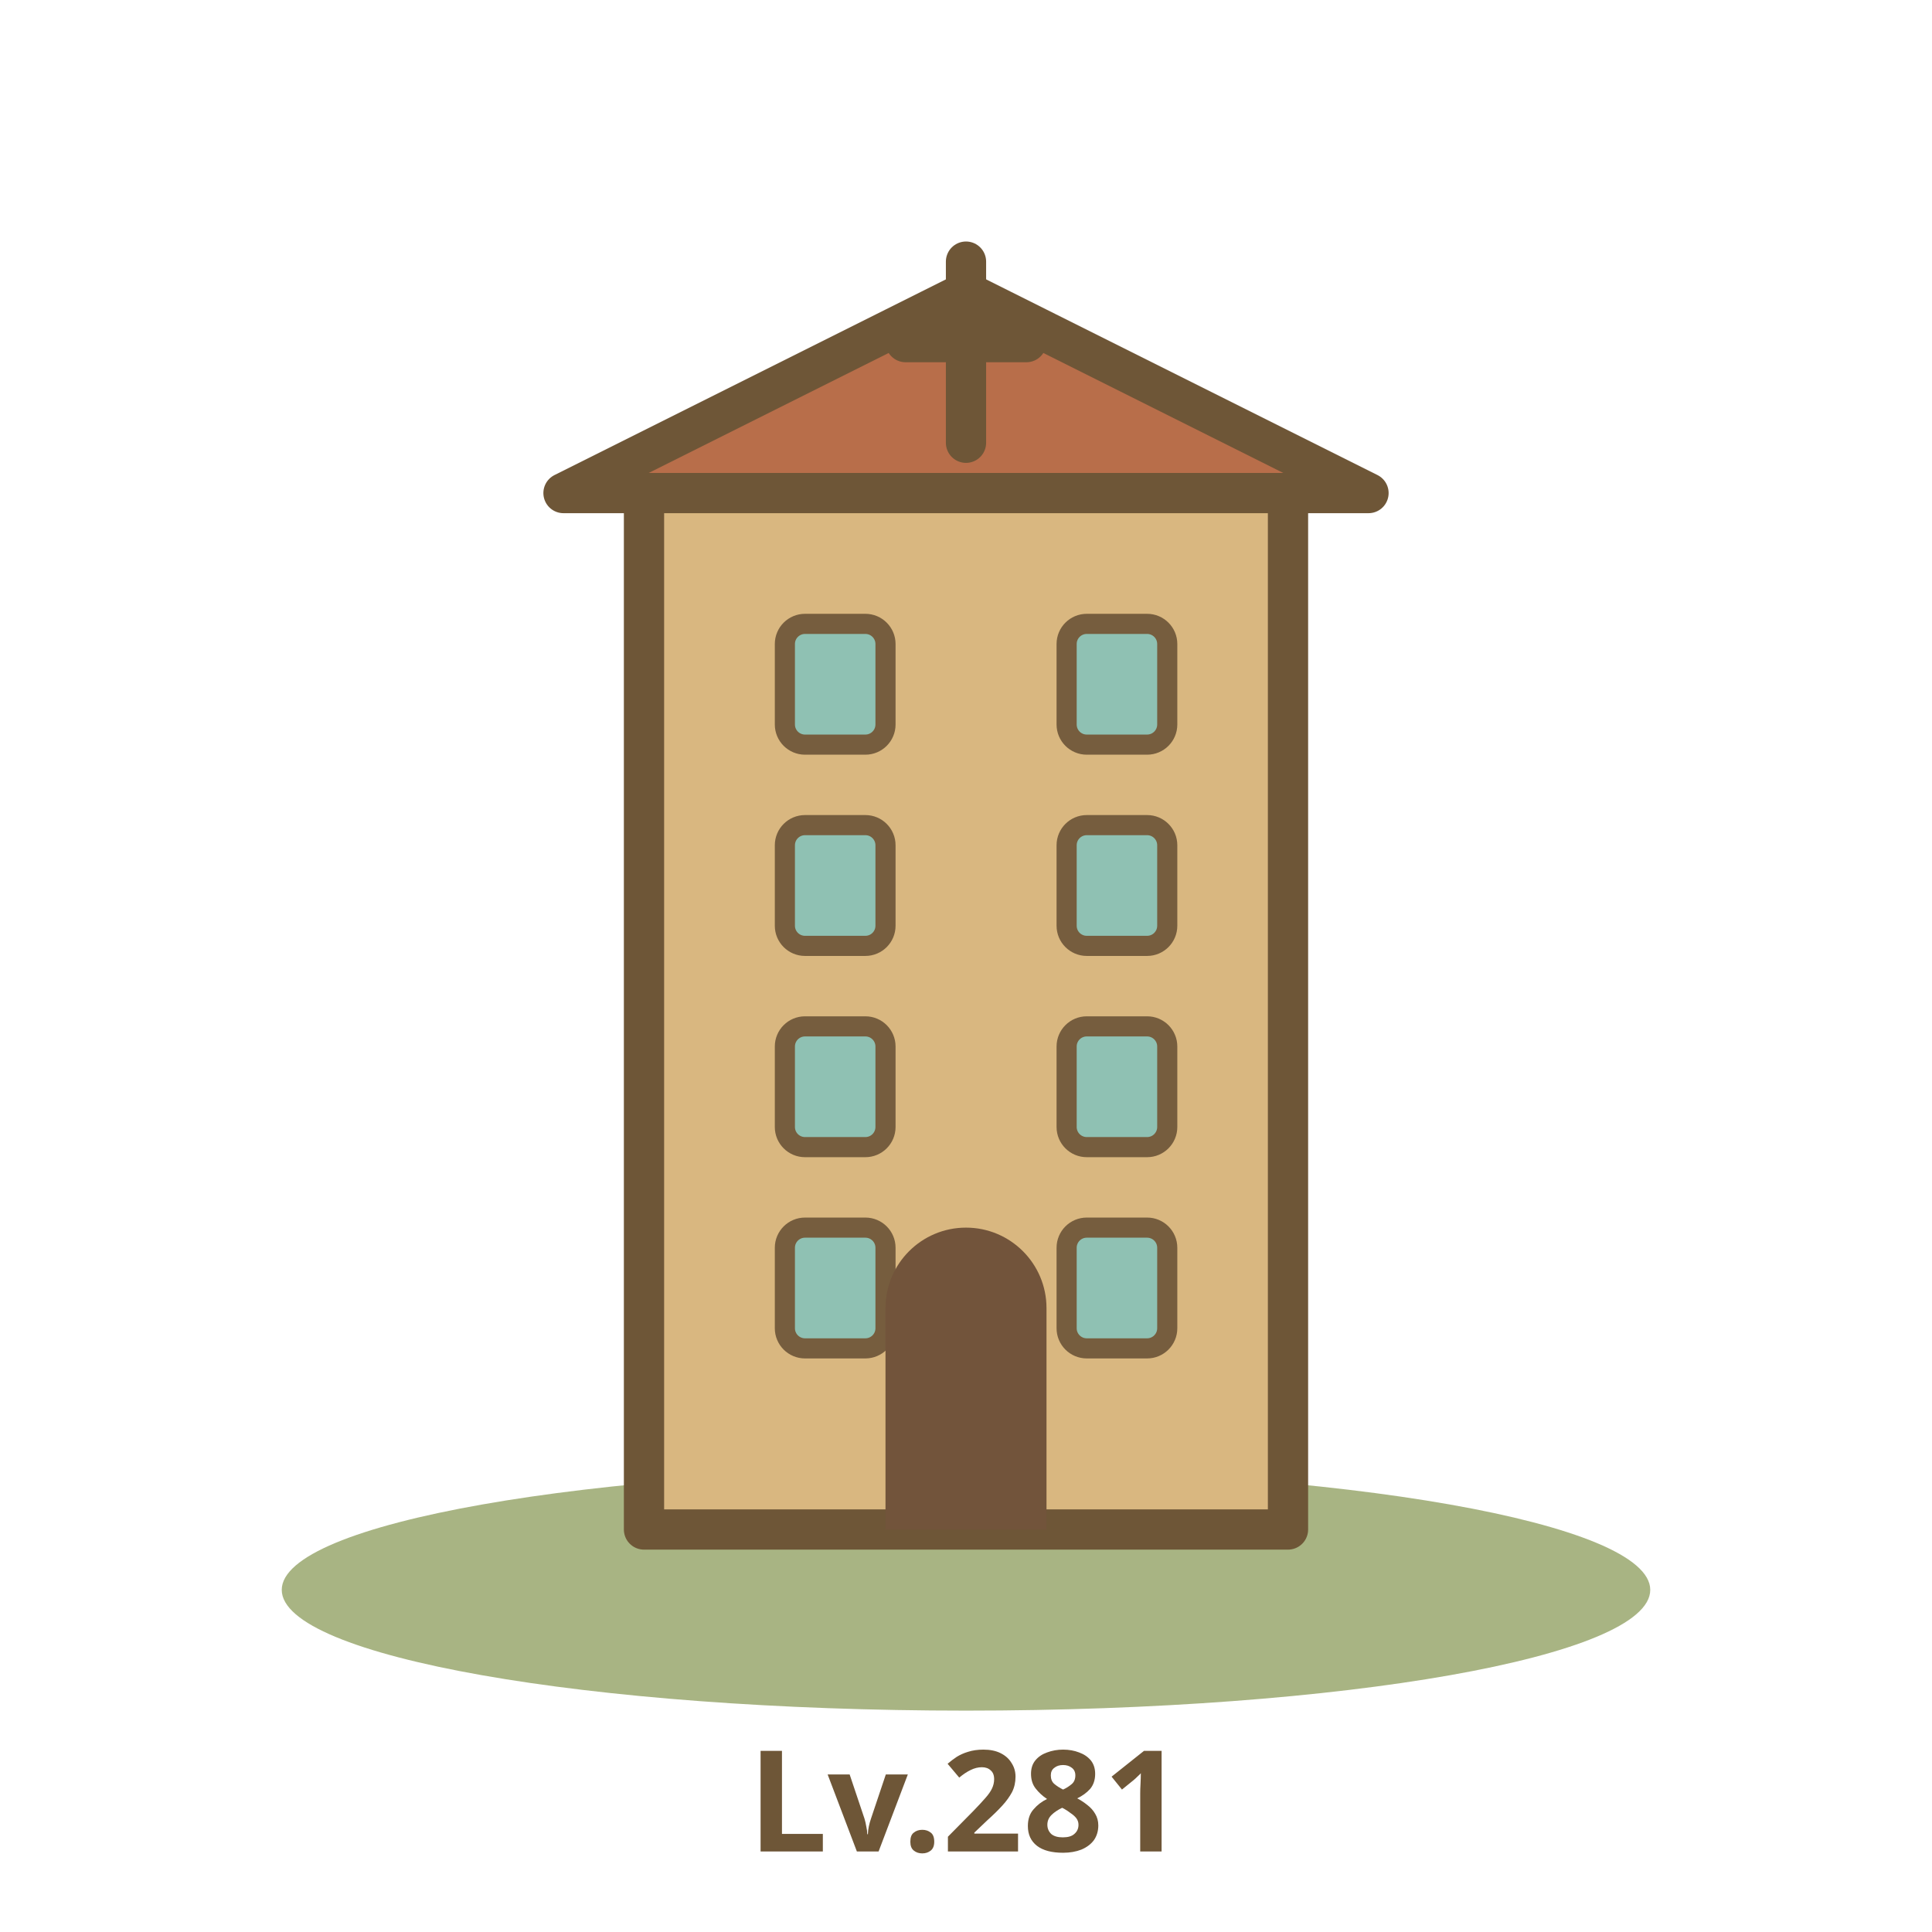
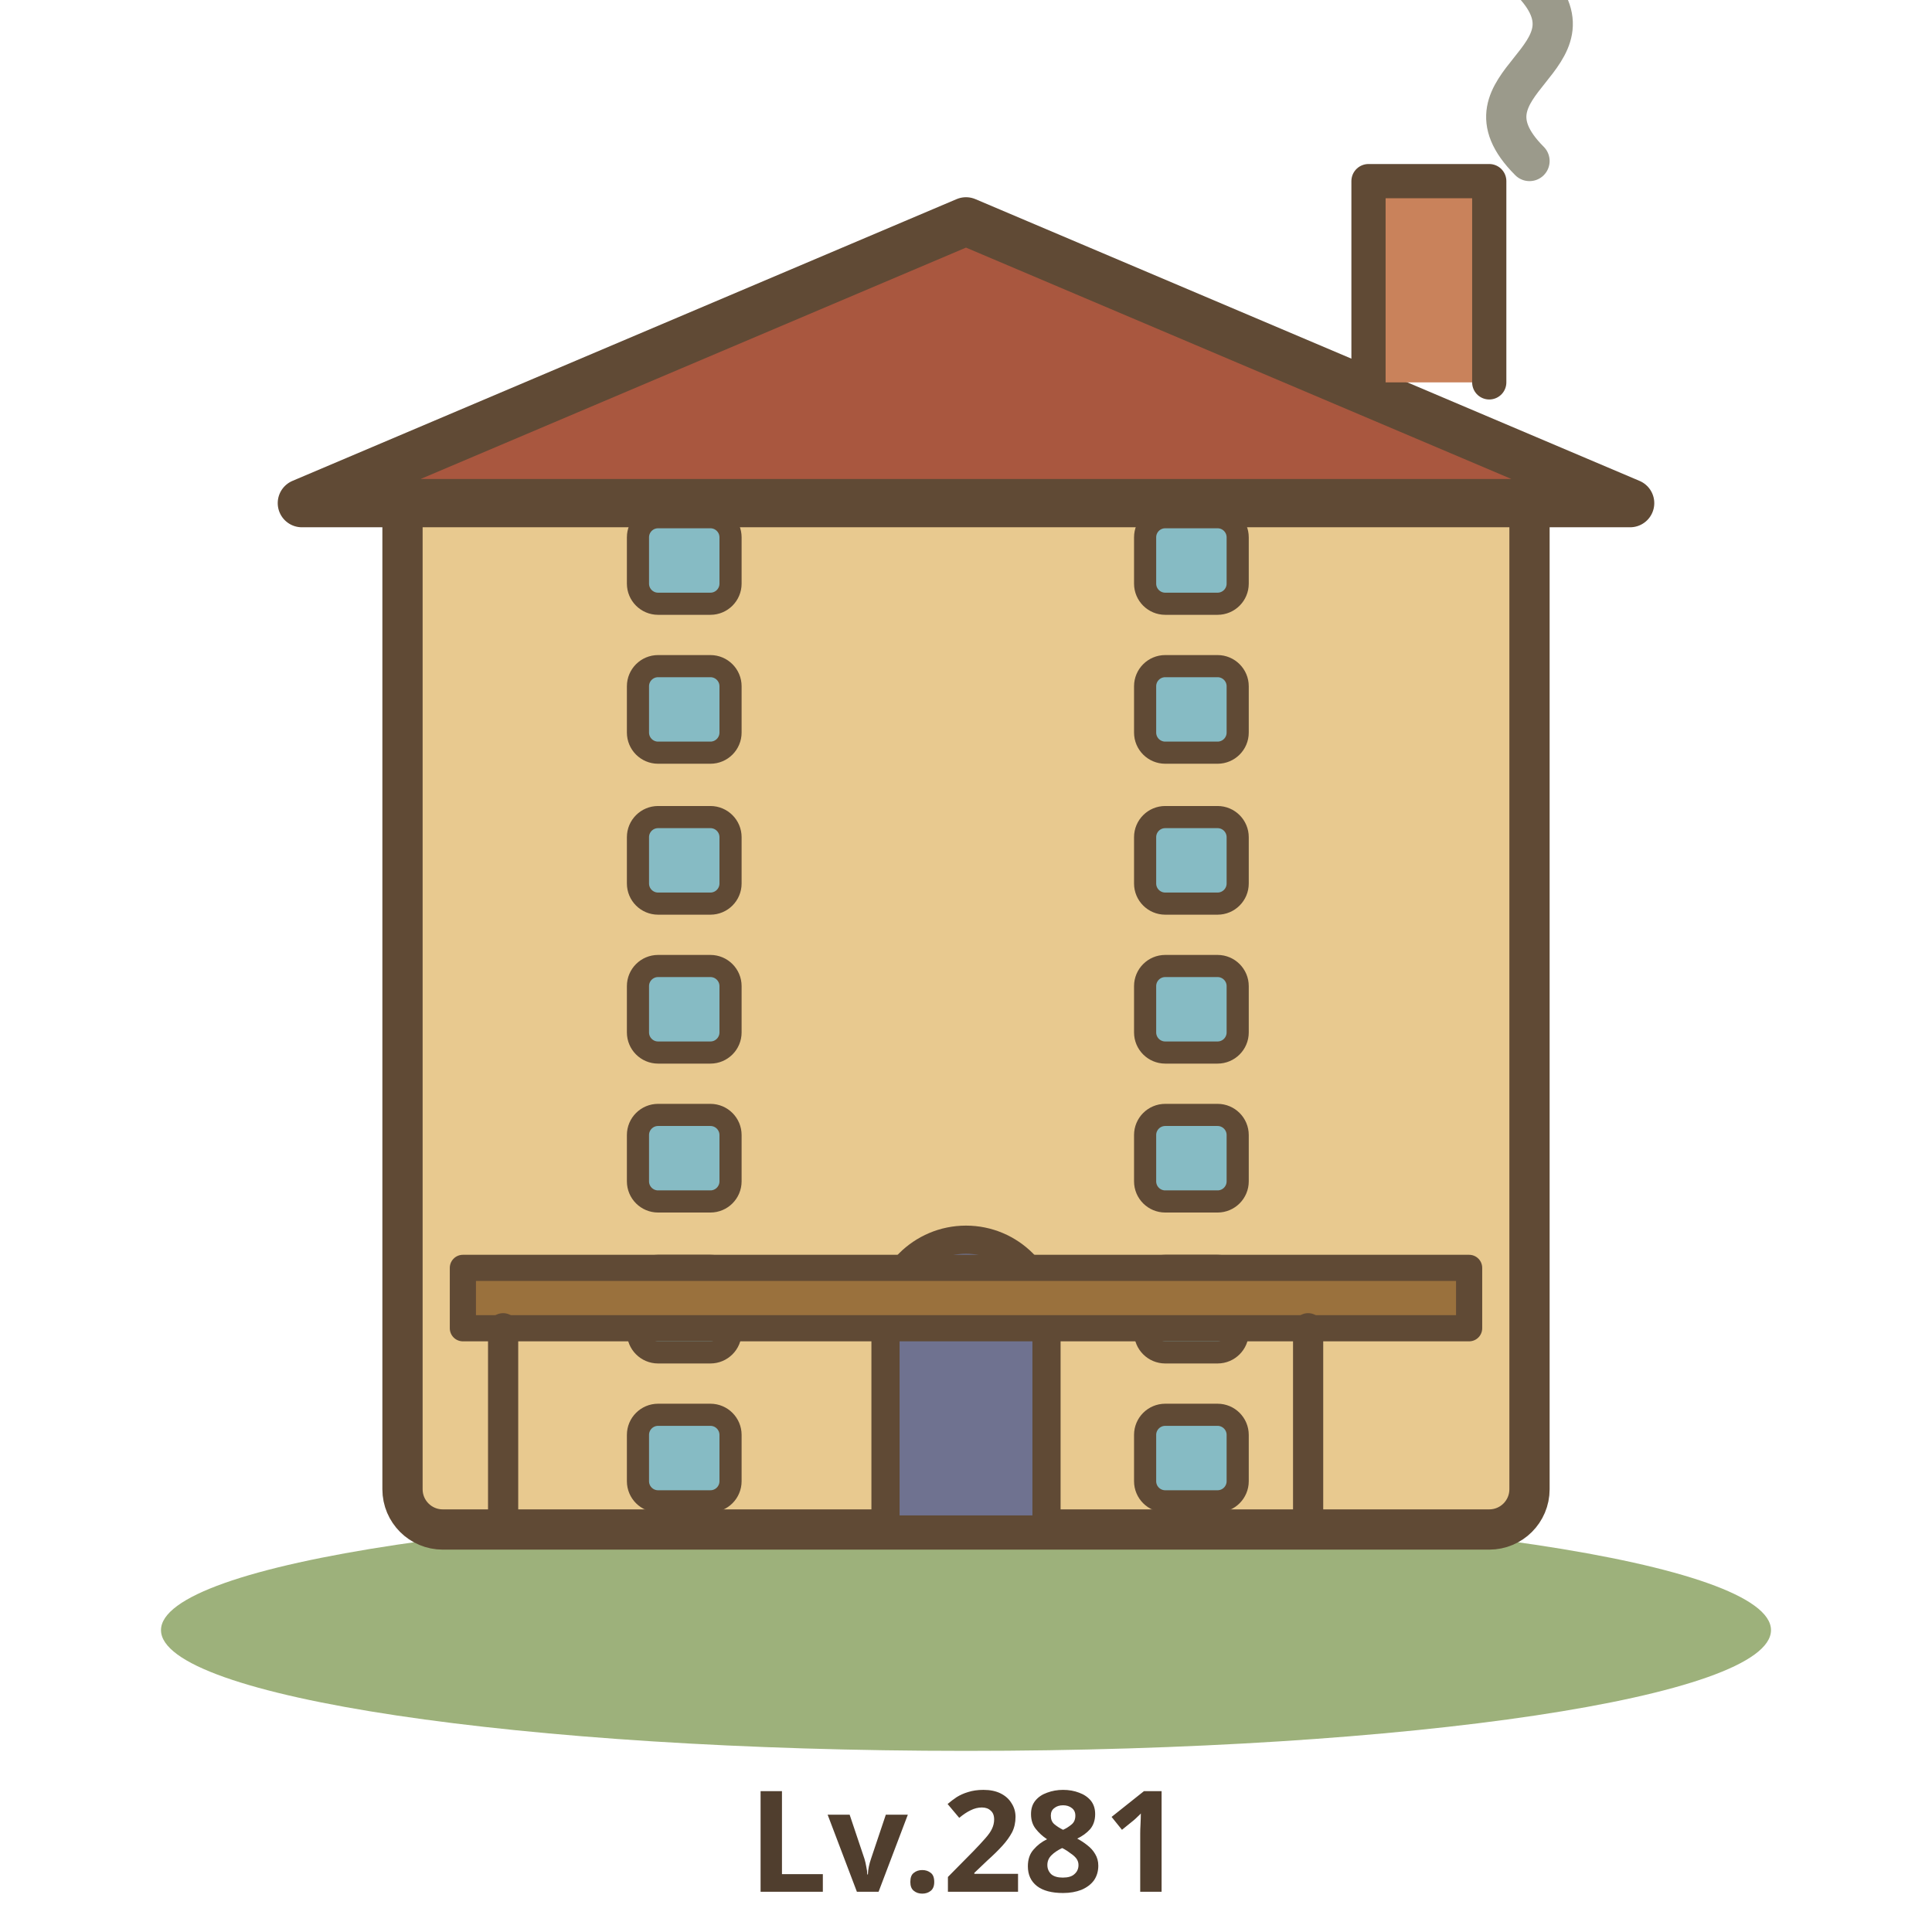
<svg xmlns="http://www.w3.org/2000/svg" width="96" height="96" viewBox="0 0 96 96">
  <g stroke-linecap="round" stroke-linejoin="round">
-     <ellipse cx="48" cy="79" rx="34" ry="6" fill="#A8B483" />
-     <path d="M32 23.5h32v52.5h-32Z" fill="#D9B780" stroke="#6E5637" stroke-width="2" />
-     <path d="M28 24.5 48 14.5 68 24.5Z" fill="#B86E4A" stroke="#6E5637" stroke-width="2" stroke-linejoin="round" />
-     <rect x="39" y="31" width="5" height="6" rx="1" fill="#8FC1B3" stroke="#765D3E" stroke-width="1" />
-     <rect x="53" y="31" width="5" height="6" rx="1" fill="#8FC1B3" stroke="#765D3E" stroke-width="1" />
-     <rect x="39" y="41" width="5" height="6" rx="1" fill="#8FC1B3" stroke="#765D3E" stroke-width="1" />
-     <rect x="53" y="41" width="5" height="6" rx="1" fill="#8FC1B3" stroke="#765D3E" stroke-width="1" />
-     <rect x="39" y="51" width="5" height="6" rx="1" fill="#8FC1B3" stroke="#765D3E" stroke-width="1" />
-     <rect x="53" y="51" width="5" height="6" rx="1" fill="#8FC1B3" stroke="#765D3E" stroke-width="1" />
-     <rect x="39" y="61" width="5" height="6" rx="1" fill="#8FC1B3" stroke="#765D3E" stroke-width="1" />
-     <rect x="53" y="61" width="5" height="6" rx="1" fill="#8FC1B3" stroke="#765D3E" stroke-width="1" />
-     <path d="M44 76V65a4 4 0 0 1 8 0v11" fill="#72543B" />
-     <path d="M48 22v-9m-3 4h6" stroke="#6E5637" stroke-width="2" stroke-linecap="round" />
-     <text x="48" y="92" text-anchor="middle" font-family="sans-serif" font-size="7" font-weight="700" fill="#6E5637">Lv.281</text>
+     <ellipse cx="48" cy="81" rx="40" ry="6" fill="#9DB17B" />
+     <rect x="20.0" y="24.0" width="56.0" height="52.0" rx="2" fill="#E8C98F" stroke="#604A35" stroke-width="2" />
+     <path d="M15.0 25.0 L48 11.0 L81.0 25.0 Z" fill="#A9573F" stroke="#604A35" stroke-width="2.4" />
+     <path d="M68.0 19.0v-10h6v10" fill="#C9825B" stroke="#604A35" stroke-width="1.7" />
+     <path d="M76.0 8.0c-4-4 4-5 0-9" fill="none" stroke="#9B9A8B" stroke-width="2" />
+     <rect x="31.7" y="25.7" width="4.6" height="4.3" rx="1" fill="#86BBC4" stroke="#604A35" stroke-width="1.1" />
+     <rect x="56.9" y="25.7" width="4.6" height="4.3" rx="1" fill="#86BBC4" stroke="#604A35" stroke-width="1.1" />
+     <rect x="31.7" y="33.1" width="4.6" height="4.3" rx="1" fill="#86BBC4" stroke="#604A35" stroke-width="1.1" />
+     <rect x="56.9" y="33.1" width="4.6" height="4.3" rx="1" fill="#86BBC4" stroke="#604A35" stroke-width="1.1" />
+     <rect x="31.7" y="40.6" width="4.6" height="4.3" rx="1" fill="#86BBC4" stroke="#604A35" stroke-width="1.1" />
+     <rect x="56.9" y="40.6" width="4.6" height="4.3" rx="1" fill="#86BBC4" stroke="#604A35" stroke-width="1.1" />
+     <rect x="31.7" y="48.0" width="4.6" height="4.3" rx="1" fill="#86BBC4" stroke="#604A35" stroke-width="1.1" />
+     <rect x="56.9" y="48.0" width="4.6" height="4.3" rx="1" fill="#86BBC4" stroke="#604A35" stroke-width="1.1" />
+     <rect x="31.7" y="55.4" width="4.6" height="4.3" rx="1" fill="#86BBC4" stroke="#604A35" stroke-width="1.1" />
+     <rect x="56.9" y="55.4" width="4.6" height="4.3" rx="1" fill="#86BBC4" stroke="#604A35" stroke-width="1.1" />
+     <rect x="31.7" y="62.9" width="4.6" height="4.3" rx="1" fill="#86BBC4" stroke="#604A35" stroke-width="1.1" />
+     <rect x="56.9" y="62.9" width="4.6" height="4.3" rx="1" fill="#86BBC4" stroke="#604A35" stroke-width="1.1" />
+     <rect x="31.7" y="70.3" width="4.6" height="4.3" rx="1" fill="#86BBC4" stroke="#604A35" stroke-width="1.1" />
+     <rect x="56.9" y="70.3" width="4.6" height="4.3" rx="1" fill="#86BBC4" stroke="#604A35" stroke-width="1.1" />
+     <path d="M44 76v-10.4a4 4 0 0 1 8 0v10.4Z" fill="#6F7290" stroke="#604A35" stroke-width="1.4" />
+     <path d="M23.0 63h50.0v3h-50.0Z" fill="#9A713D" stroke="#604A35" stroke-width="1.3" />
+     <path d="M25.0 66v9m40.0 -9v9" stroke="#604A35" stroke-width="1.5" />
+     <text x="48" y="94" text-anchor="middle" font-family="sans-serif" font-size="7" font-weight="700" fill="#503E2E">Lv.281</text>
  </g>
</svg>
